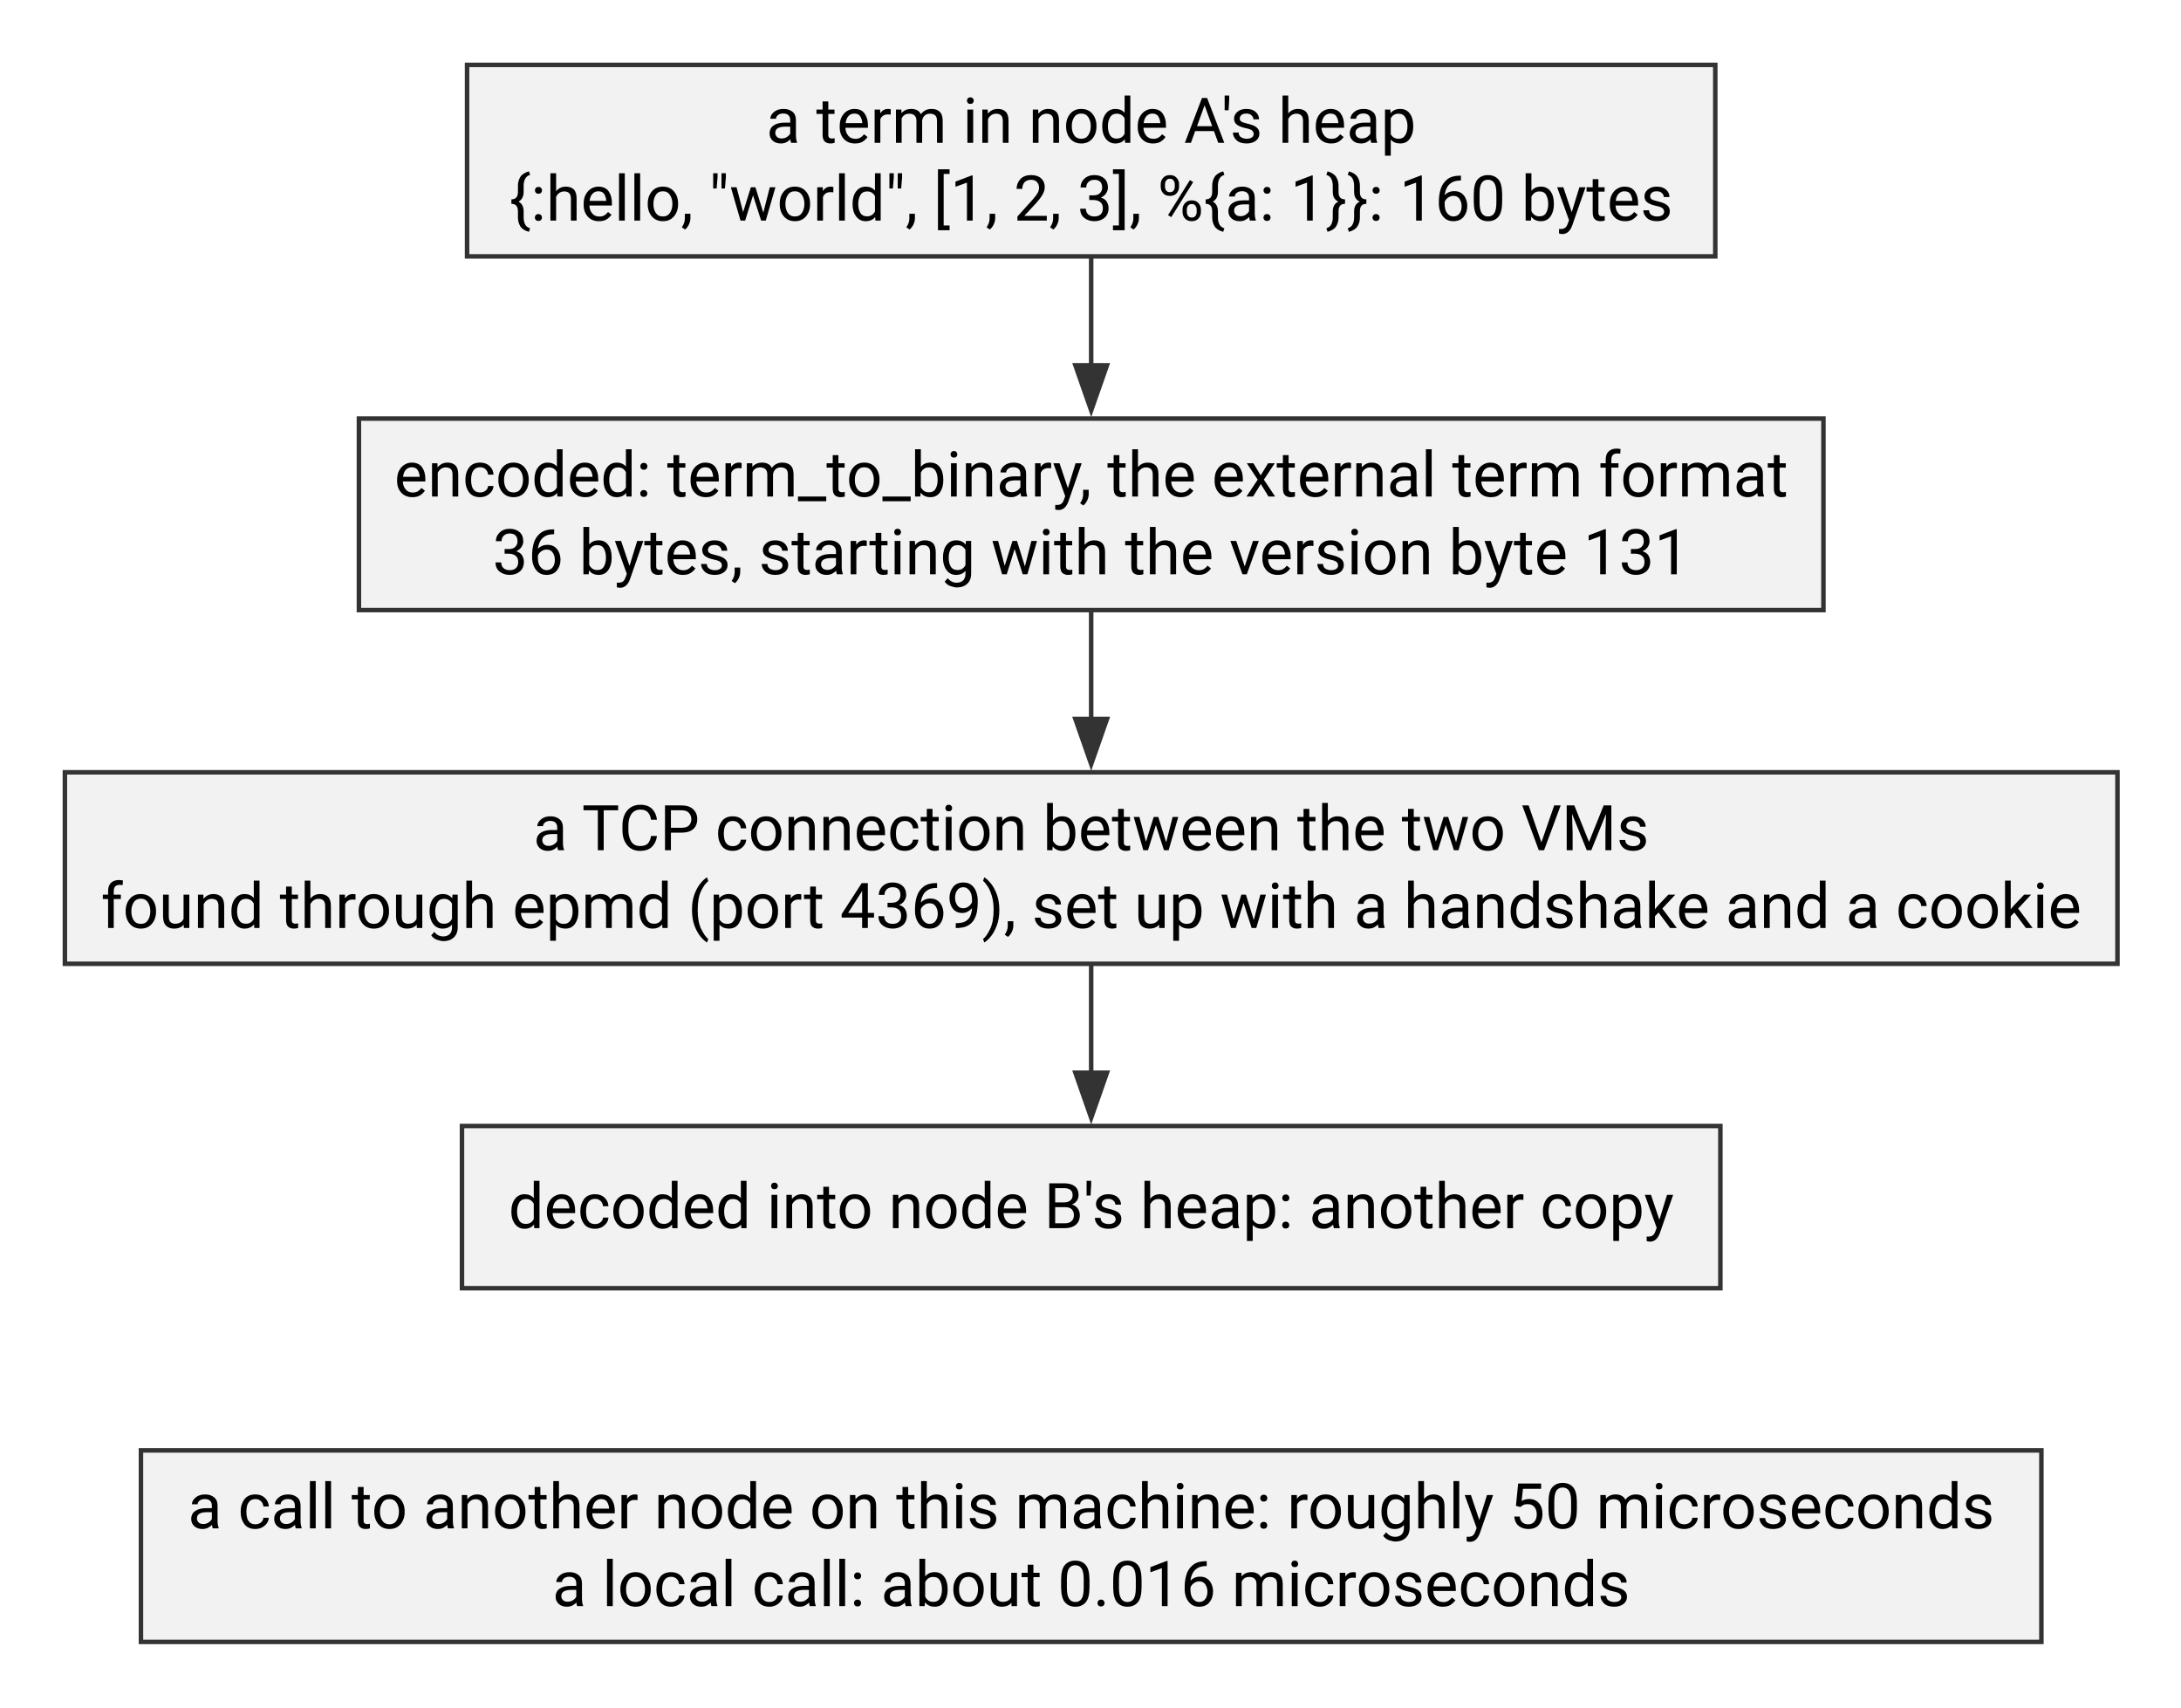
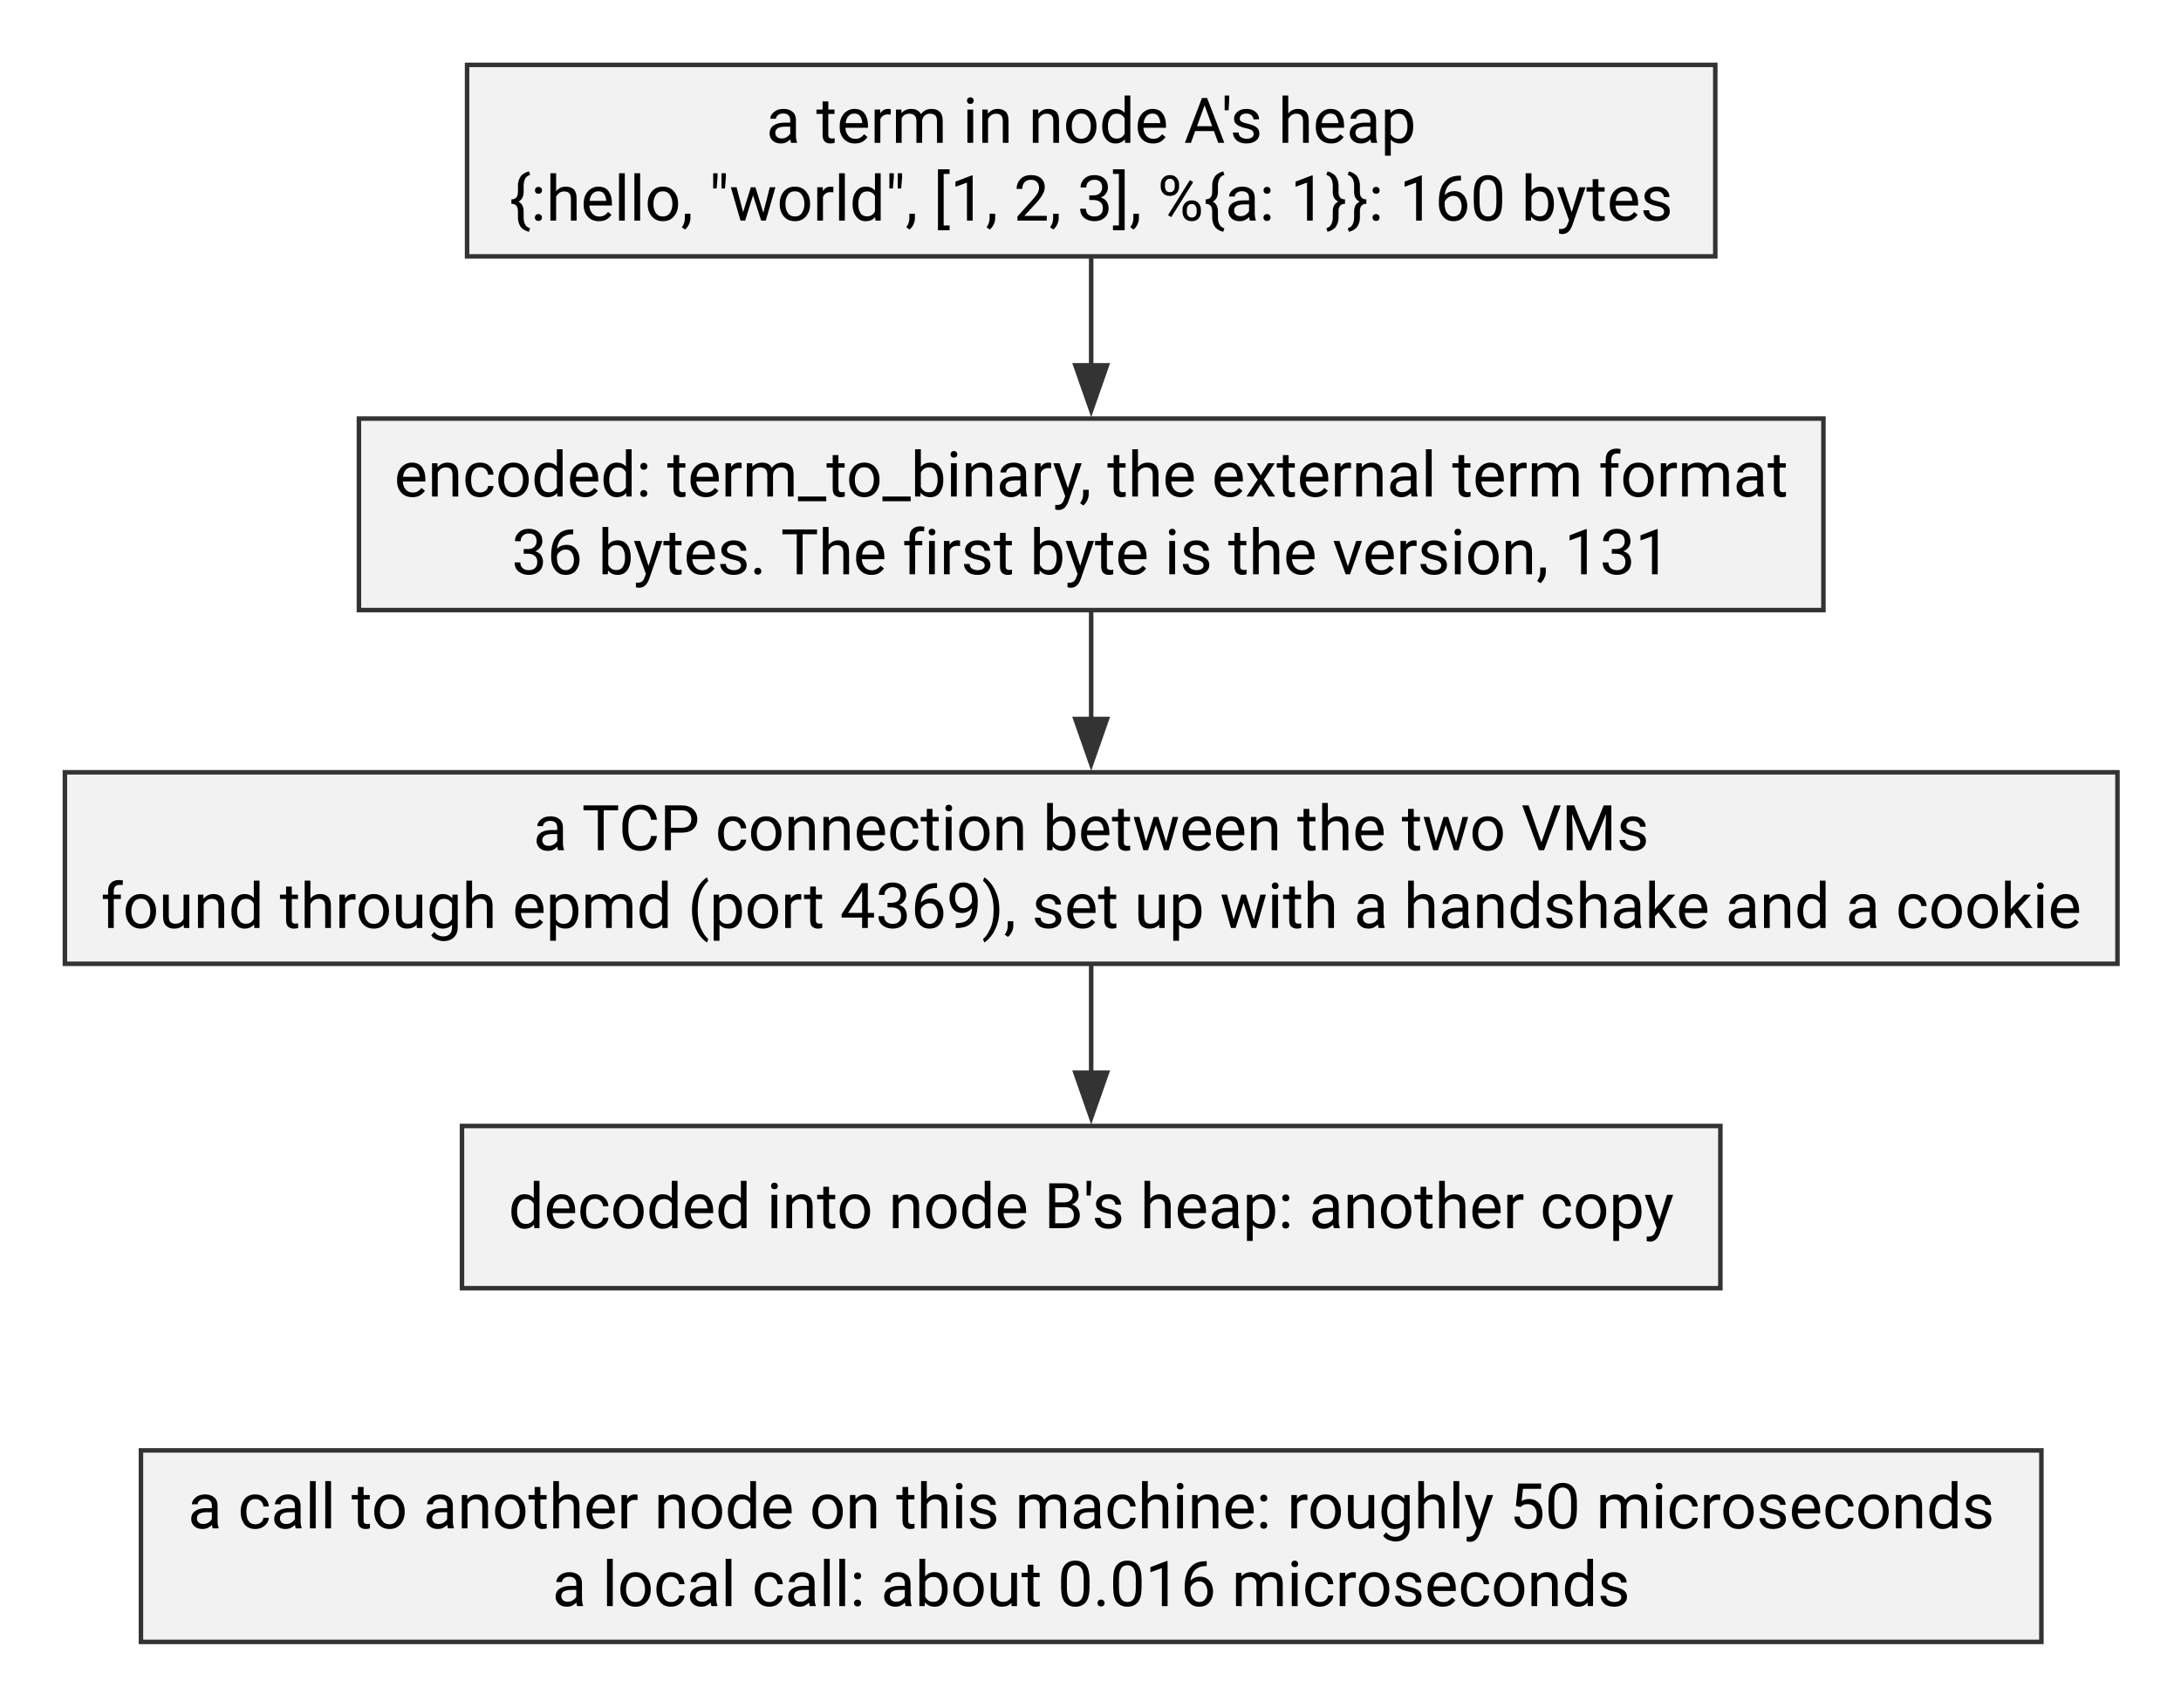
<svg xmlns="http://www.w3.org/2000/svg" width="484pt" height="379pt" viewBox="0.00 0.00 484.00 379.00">
  <g id="graph0" class="graph" transform="scale(1 1) rotate(0) translate(14.4 364.4)">
    <g id="node1" class="node">
      <polygon fill="#f2f2f2" stroke="#333333" points="366.25,-350 89.25,-350 89.25,-307.5 366.25,-307.5 366.25,-350" />
      <text xml:space="preserve" text-anchor="middle" x="227.75" y="-332.7" font-family="Roboto" font-size="14.00">a term in node A's heap</text>
      <text xml:space="preserve" text-anchor="middle" x="227.75" y="-315.45" font-family="Roboto" font-size="14.00">{:hello, "world", [1, 2, 3], %{a: 1}}: 160 bytes</text>
    </g>
    <g id="node2" class="node hl">
      <polygon fill="#f2f2f2" stroke="#333333" points="390.25,-271.5 65.25,-271.5 65.25,-229 390.25,-229 390.25,-271.5" />
      <text xml:space="preserve" text-anchor="middle" x="227.75" y="-254.2" font-family="Roboto" font-size="14.00">encoded: term_to_binary, the external term format</text>
-       <text xml:space="preserve" text-anchor="middle" x="227.75" y="-236.95" font-family="Roboto" font-size="14.00">36 bytes, starting with the version byte 131</text>
+       <text xml:space="preserve" text-anchor="middle" x="227.75" y="-236.95" font-family="Roboto" font-size="14.00">36 bytes. The first byte is the version, 131</text>
    </g>
    <g id="edge1" class="edge">
      <path fill="none" stroke="#333333" d="M227.75,-307.25C227.75,-299.87 227.75,-291.37 227.75,-283.25" />
      <polygon fill="#333333" stroke="#333333" points="231.25,-283.32 227.75,-273.32 224.25,-283.32 231.25,-283.32" />
    </g>
    <g id="node3" class="node">
      <polygon fill="#f2f2f2" stroke="#333333" points="455.5,-193 0,-193 0,-150.5 455.5,-150.5 455.5,-193" />
      <text xml:space="preserve" text-anchor="middle" x="227.75" y="-175.7" font-family="Roboto" font-size="14.00">a TCP connection between the two VMs</text>
      <text xml:space="preserve" text-anchor="middle" x="227.75" y="-158.45" font-family="Roboto" font-size="14.00">found through epmd (port 4369), set up with a handshake and a cookie</text>
    </g>
    <g id="edge2" class="edge">
      <path fill="none" stroke="#333333" d="M227.75,-228.75C227.75,-221.37 227.75,-212.87 227.75,-204.75" />
      <polygon fill="#333333" stroke="#333333" points="231.25,-204.82 227.75,-194.82 224.25,-204.82 231.25,-204.82" />
    </g>
    <g id="node4" class="node">
      <polygon fill="#f2f2f2" stroke="#333333" points="367.38,-114.5 88.12,-114.5 88.12,-78.5 367.38,-78.5 367.38,-114.5" />
      <text xml:space="preserve" text-anchor="middle" x="227.75" y="-91.83" font-family="Roboto" font-size="14.00">decoded into node B's heap: another copy</text>
    </g>
    <g id="edge3" class="edge">
      <path fill="none" stroke="#333333" d="M227.75,-150.35C227.75,-142.84 227.75,-134.19 227.75,-126.09" />
      <polygon fill="#333333" stroke="#333333" points="231.25,-126.33 227.75,-116.33 224.25,-126.33 231.25,-126.33" />
    </g>
    <g id="node5" class="node dim">
      <polygon fill="#f2f2f2" stroke="#333333" points="438.62,-42.5 16.88,-42.5 16.88,0 438.62,0 438.62,-42.5" />
      <text xml:space="preserve" text-anchor="middle" x="227.75" y="-25.2" font-family="Roboto" font-size="14.00">a call to another node on this machine: roughly 50 microseconds</text>
      <text xml:space="preserve" text-anchor="middle" x="227.75" y="-7.95" font-family="Roboto" font-size="14.00">a local call: about 0.016 microseconds</text>
    </g>
  </g>
</svg>
